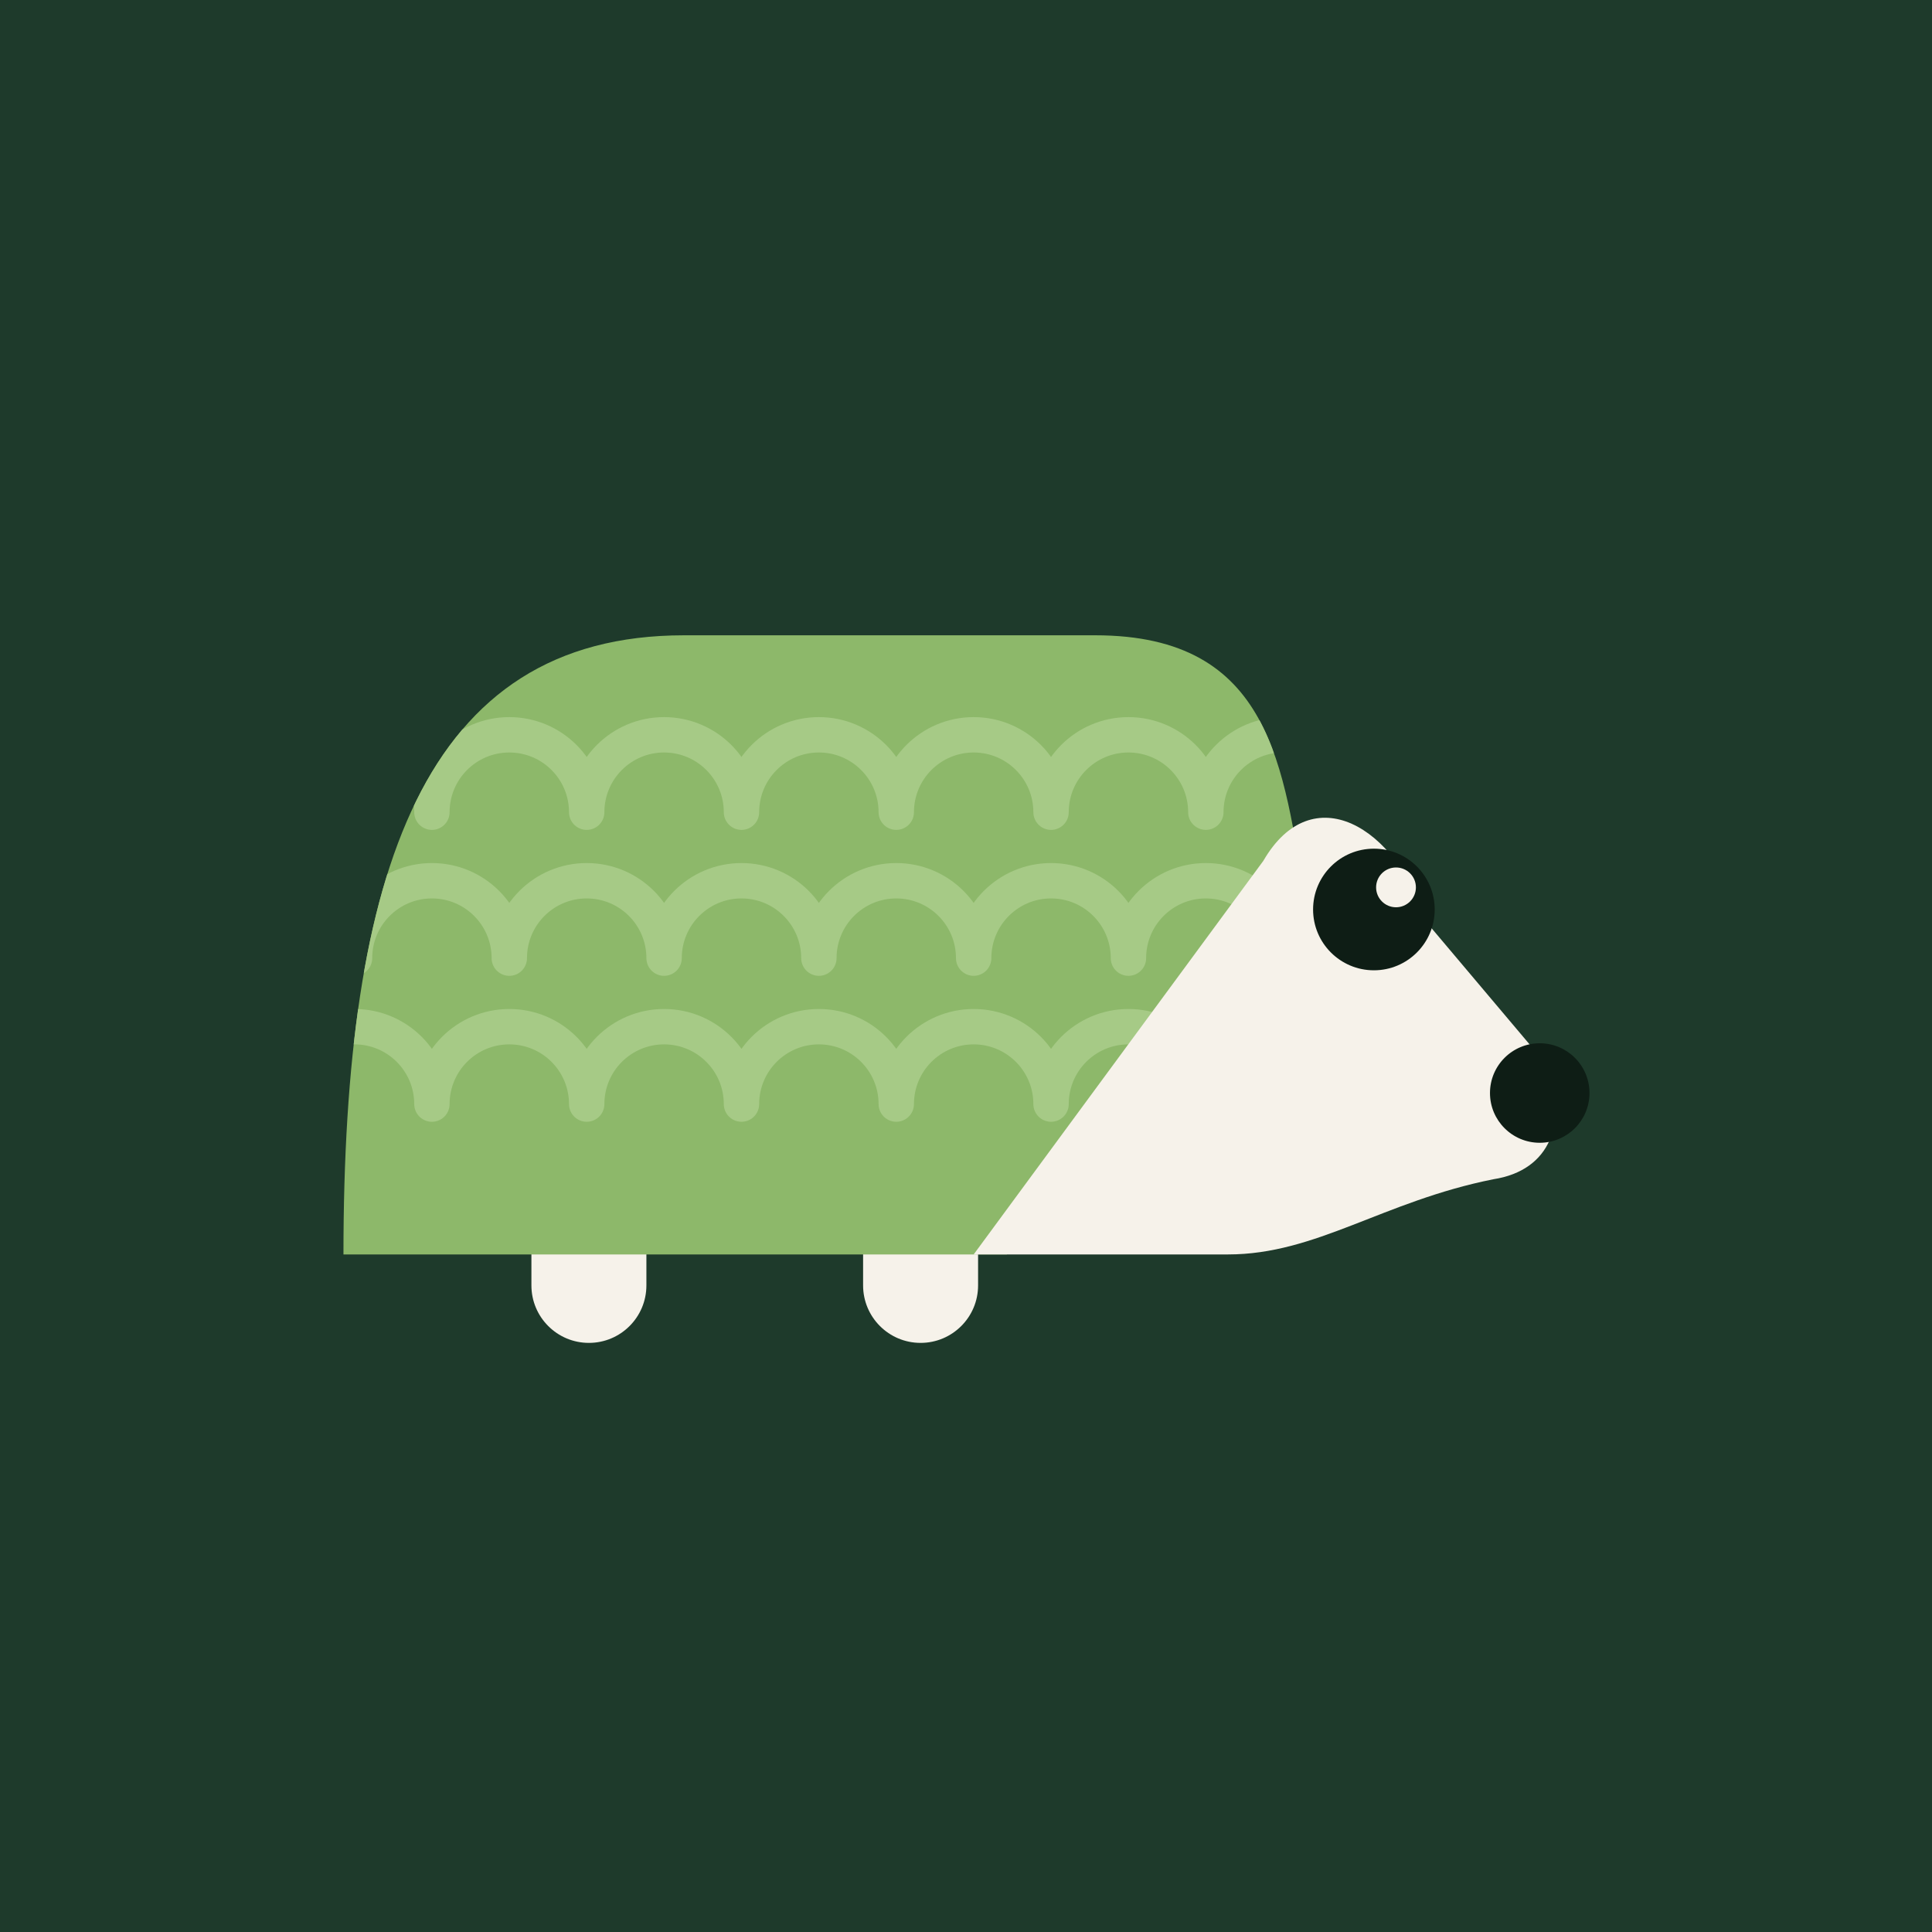
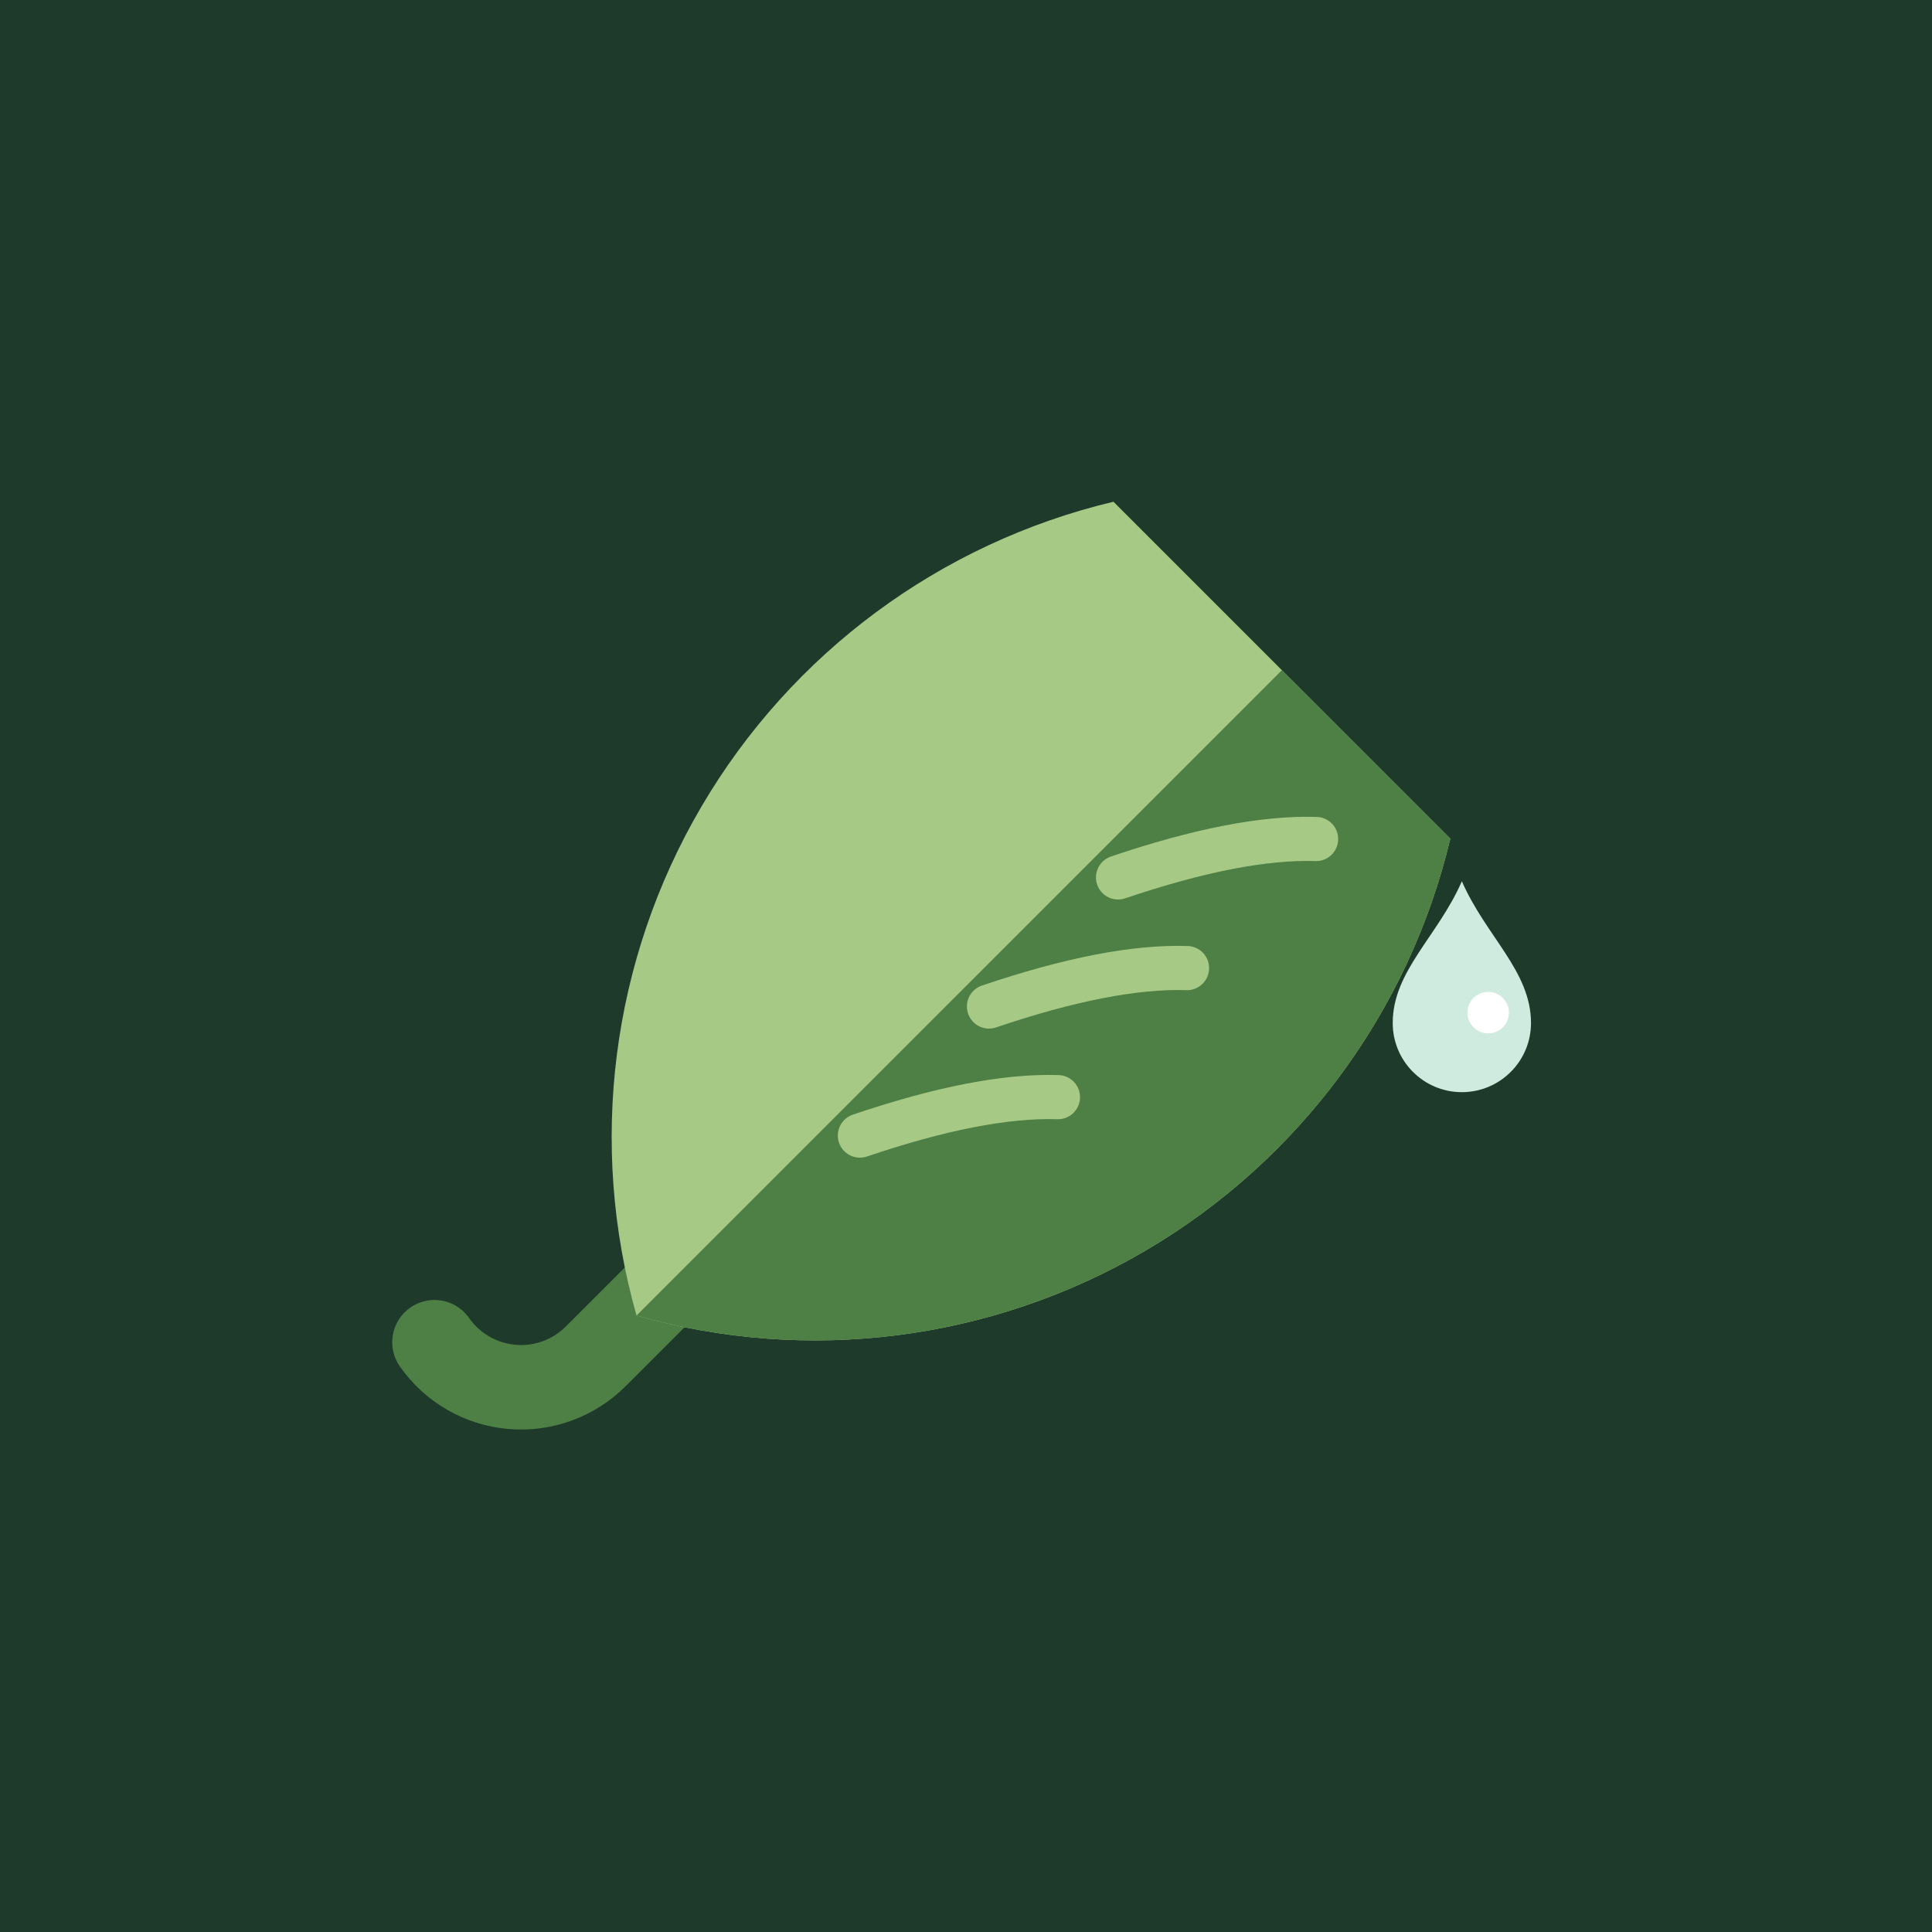
<svg xmlns="http://www.w3.org/2000/svg" viewBox="0 0 512 512" width="512" height="512" role="img" aria-label="Firmenname Gartenservice">
  <rect width="512" height="512" fill="#1E3A2B" />
-   <g transform="translate(61.72 68.74) scale(5.86)">
+   <g transform="translate(92.34 99.22) scale(5.09)">
    <defs>
-       <clipPath id="ia-c">
-         <path d="M5 45C5 27.64 8.64 17 20.4 17L39 17C47 17 47.5 23 48.5 29L35 45Z" />
+       <clipPath id="ba-c">
+         <path d="M15 49L48.6 15.4L57.37 24.17A34 34 0 0 1 15 49Z" />
      </clipPath>
    </defs>
-     <path fill="#F6F2EA" d="M13.5 44h5.2v2.4a2.6 2.6 0 0 1-5.2 0ZM28.5 44h5.2v2.4a2.6 2.6 0 0 1-5.2 0Z" />
-     <path fill="#8DB86A" d="M5 45C5 27.64 8.64 17 20.4 17L39 17C47 17 47.5 23 48.5 29L35 45Z" />
-     <path d="M2 25a3.5 3.5 0 0 1 7 0M9 25a3.5 3.5 0 0 1 7 0M16 25a3.5 3.5 0 0 1 7 0M23 25a3.5 3.5 0 0 1 7 0M30 25a3.5 3.5 0 0 1 7 0M37 25a3.5 3.5 0 0 1 7 0M44 25a3.5 3.5 0 0 1 7 0M-1.5 31.6a3.5 3.5 0 0 1 7 0M5.5 31.6a3.5 3.5 0 0 1 7 0M12.5 31.6a3.5 3.5 0 0 1 7 0M19.5 31.6a3.5 3.5 0 0 1 7 0M26.5 31.6a3.5 3.5 0 0 1 7 0M33.5 31.6a3.5 3.5 0 0 1 7 0M40.5 31.6a3.5 3.5 0 0 1 7 0M47.5 31.6a3.5 3.5 0 0 1 7 0M2 38.2a3.5 3.5 0 0 1 7 0M9 38.2a3.5 3.5 0 0 1 7 0M16 38.2a3.5 3.5 0 0 1 7 0M23 38.2a3.5 3.5 0 0 1 7 0M30 38.2a3.5 3.5 0 0 1 7 0M37 38.2a3.5 3.5 0 0 1 7 0M44 38.2a3.5 3.5 0 0 1 7 0" clip-path="url(#ia-c)" fill="none" stroke="#A6CA86" stroke-width="1.6" stroke-linecap="round" />
-     <path fill="#F6F2EA" d="M33.5 45L46.6 27.2C48.8 23.4 52.6 25.6 54 30L59.4 36.4C60.4 39 59.6 41.2 57 41.6C52 42.6 49 45 45 45Z" />
-     <circle cx="51.6" cy="29.4" r="2.75" fill="#0E1D15" />
-     <circle cx="52.6" cy="28.4" r=".9" fill="#F6F2EA" />
-     <circle cx="59.1" cy="37.7" r="2.25" fill="#0E1D15" />
+     <path d="M17.1 46.9L12.88 51.12A5.5 5.5 0 0 1 4.48 50.39" fill="none" stroke="#4E7F45" stroke-width="4.4" stroke-linecap="round" />
+     <path fill="#A6CA86" d="M15 49A34 34 0 0 0 57.37 24.17L39.83 6.63A34 34 0 0 0 15 49Z" />
+     <path fill="#4E7F45" d="M15 49L48.6 15.4L57.37 24.17A34 34 0 0 1 15 49Z" />
+     <path d="M26.63 39.63Q32.92 37.5 36.94 37.63M33.35 32.91Q39.64 30.78 43.66 30.91M40.07 26.19Q46.36 24.06 50.38 24.19" clip-path="url(#ba-c)" fill="none" stroke="#A6CA86" stroke-width="2.3" stroke-linecap="round" />
+     <path fill="#CFEADF" d="M57.97 26.39C59.23 29.27 61.57 31.07 61.57 33.77A3.6 3.6 0 0 1 54.37 33.77C54.37 31.07 56.71 29.27 57.97 26.39Z" />
+     <circle cx="59.34" cy="33.23" r="1.08" fill="#fff" />
  </g>
</svg>
